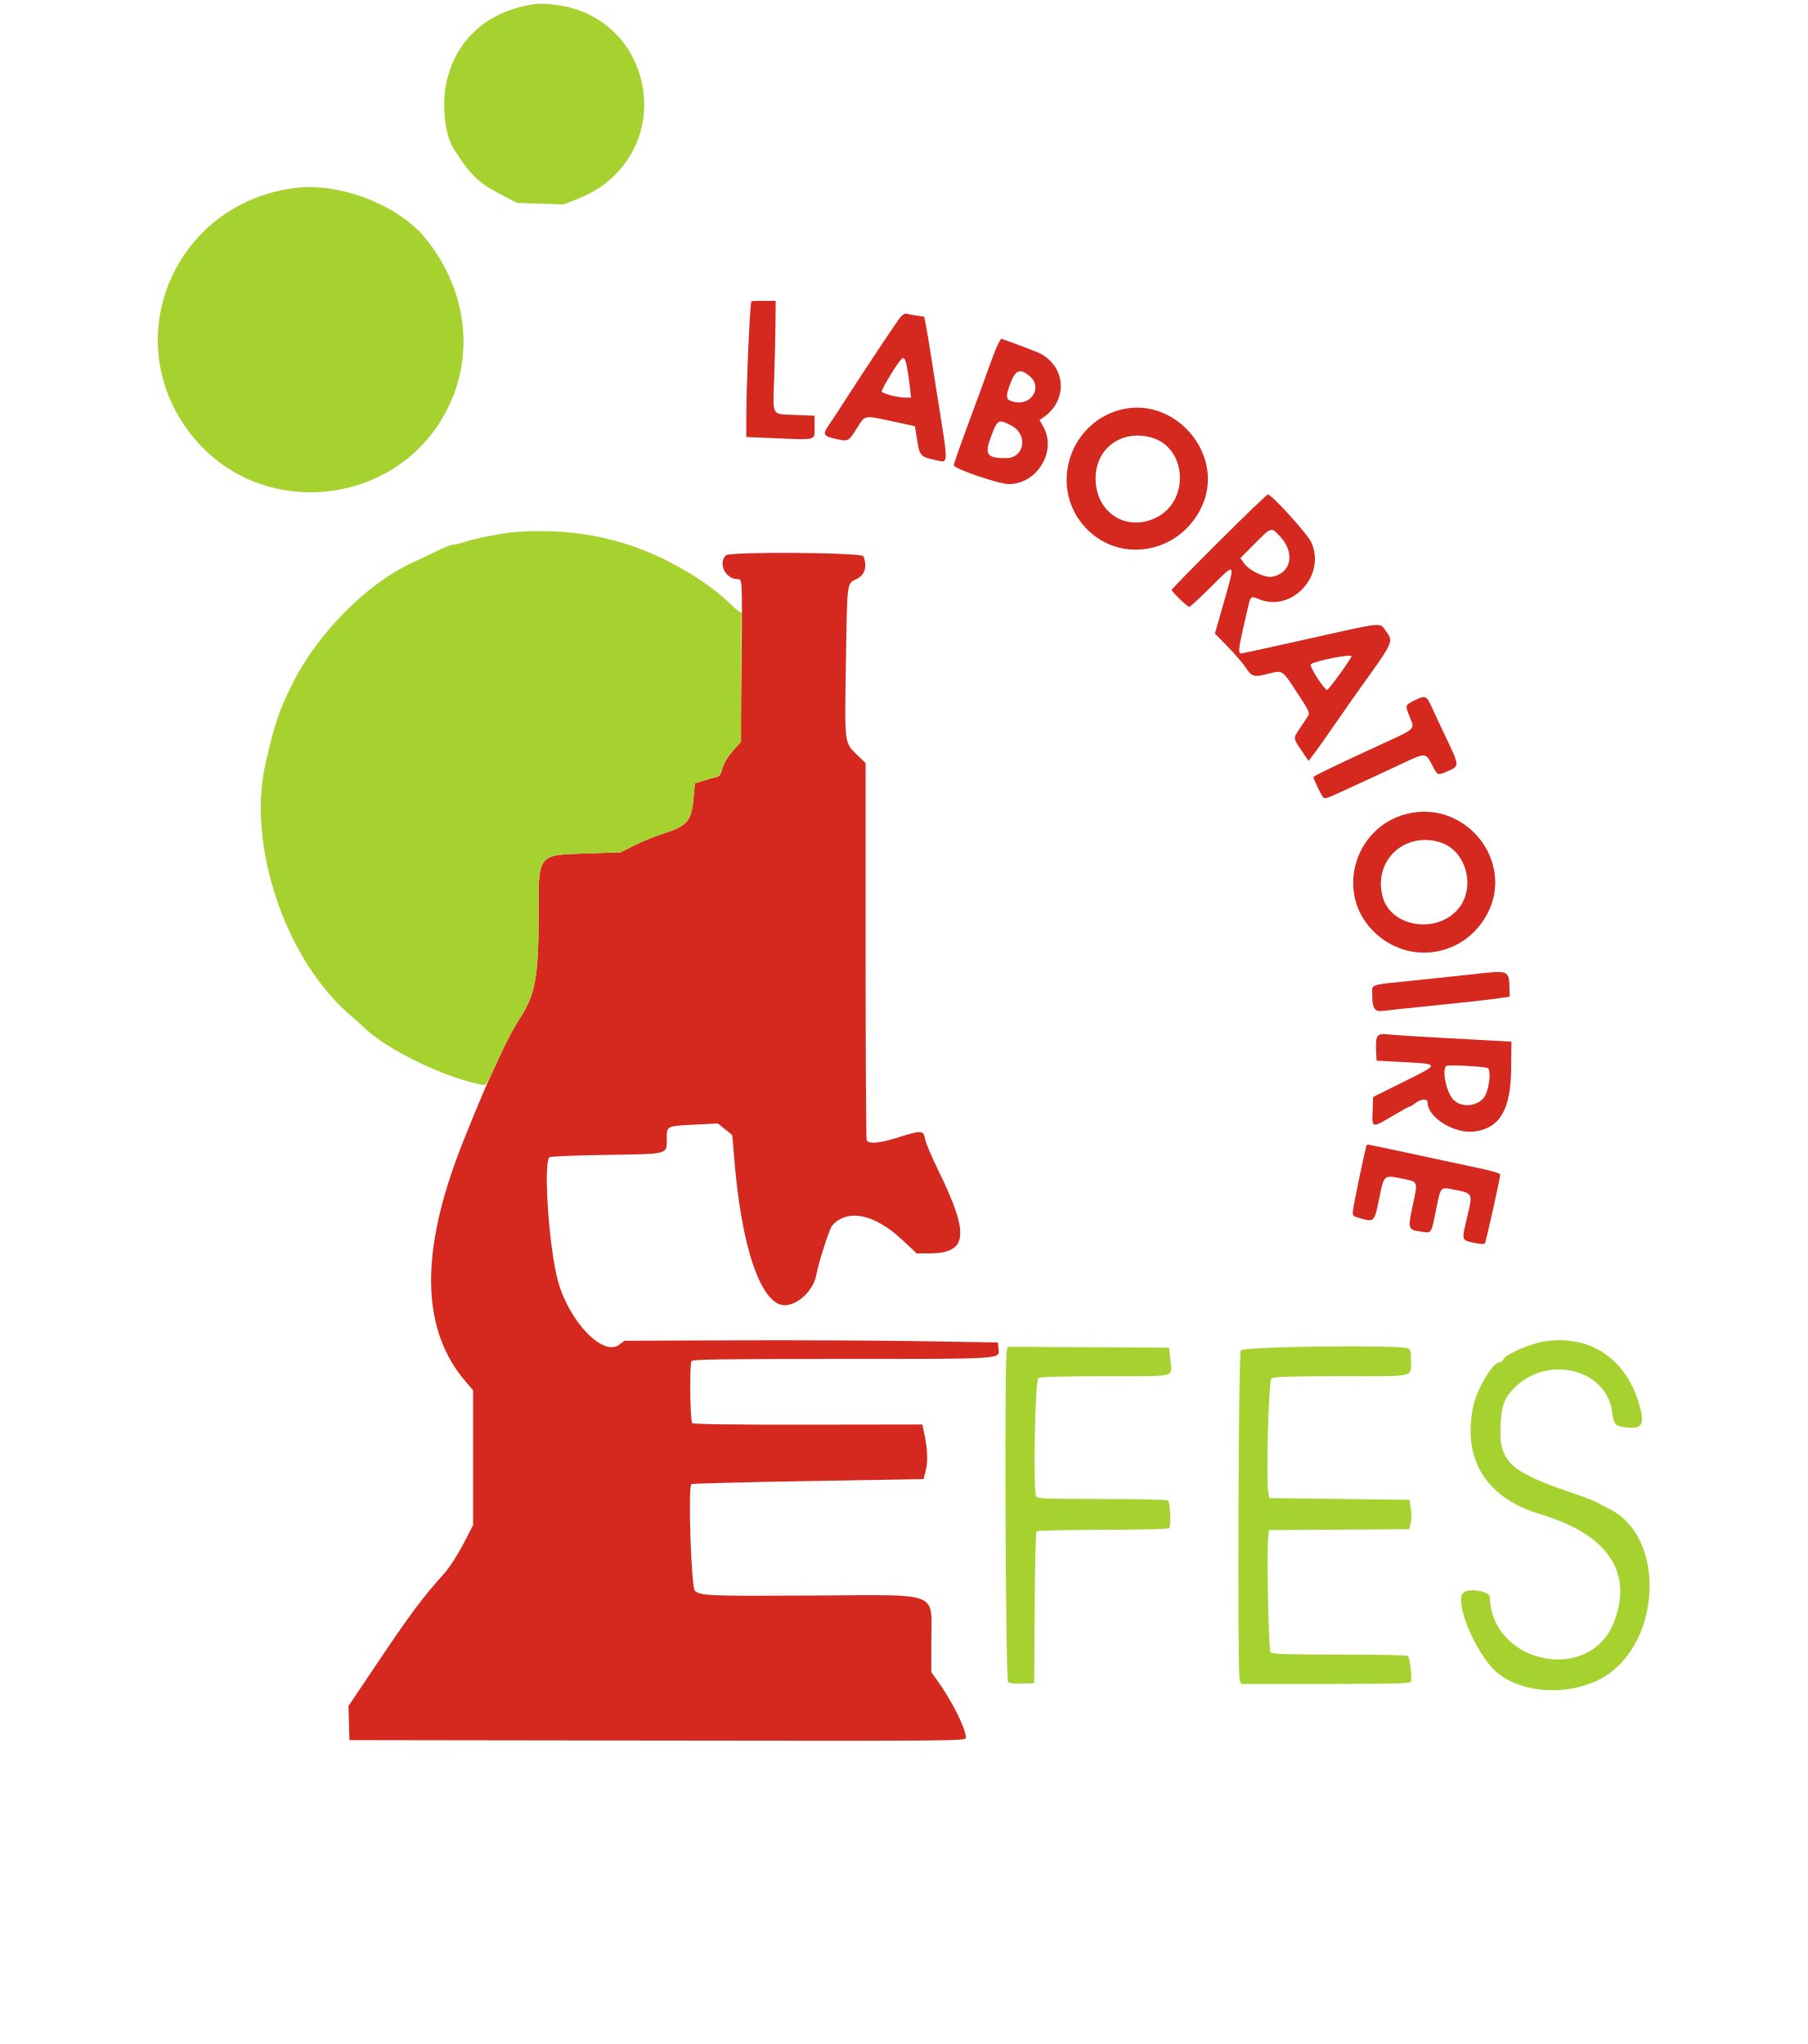
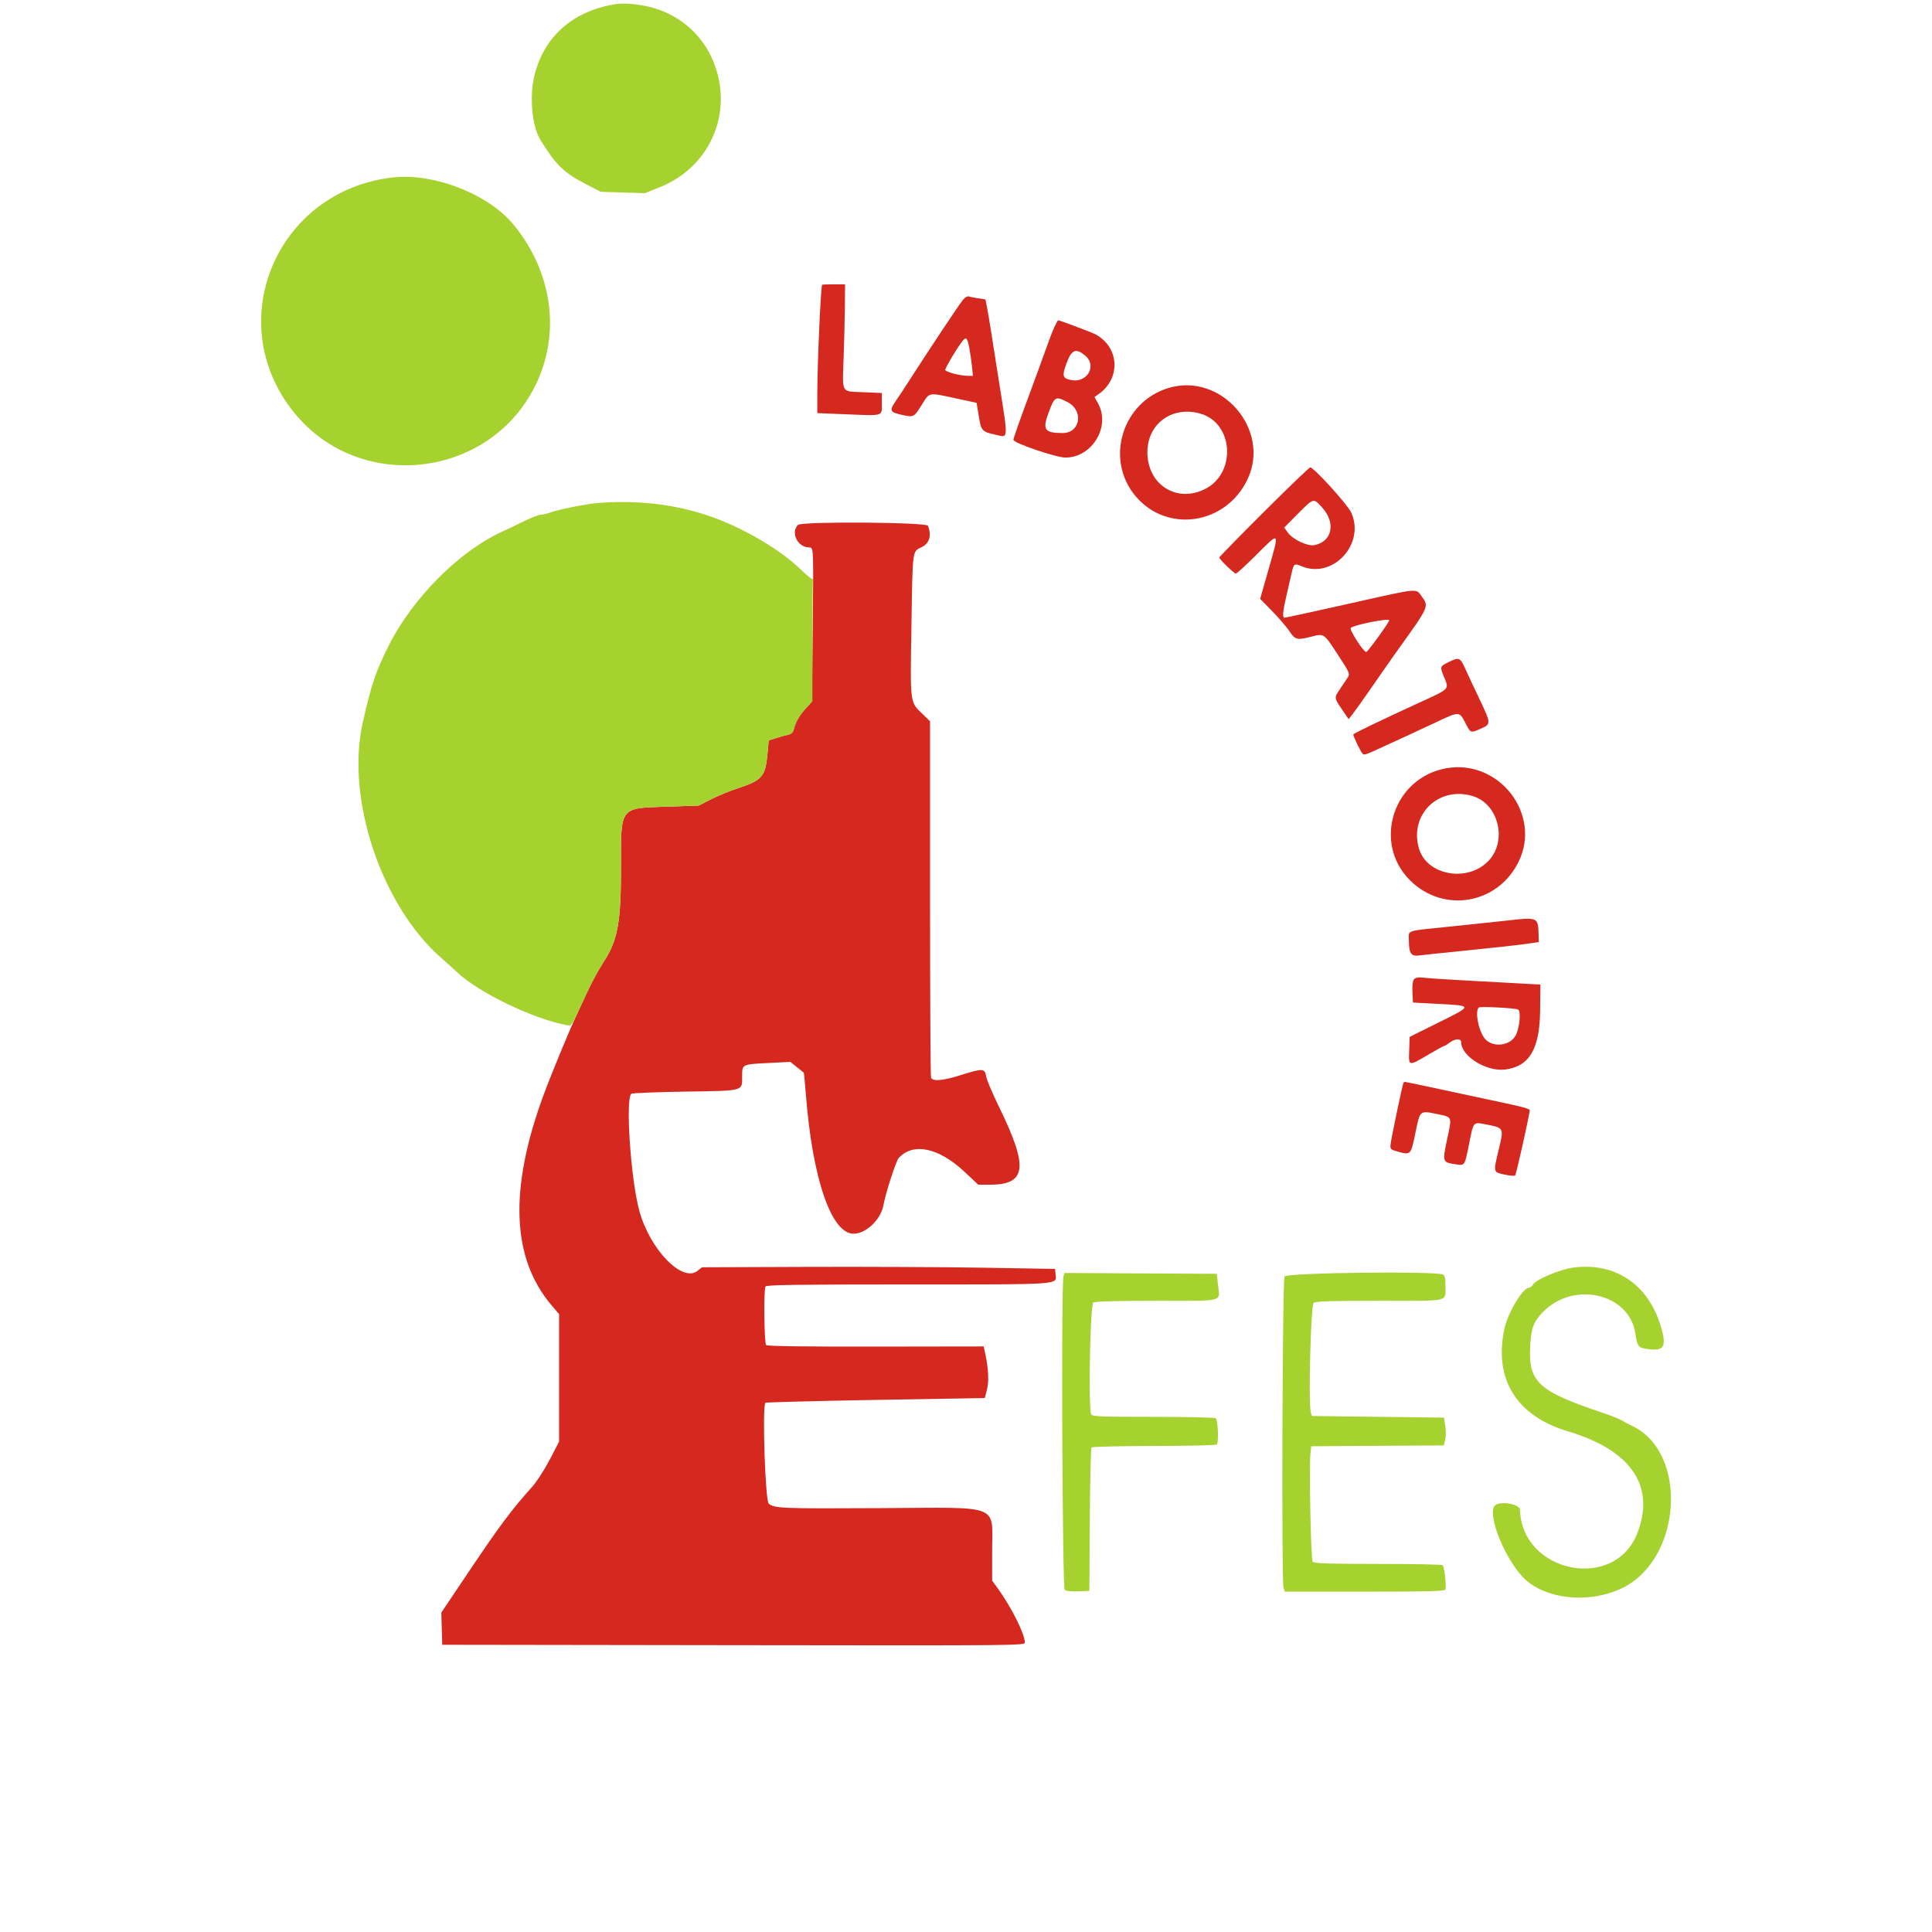
- <svg xmlns="http://www.w3.org/2000/svg" id="svg" version="1.1" width="61" height="69" viewBox="0 0 400 472.906">
+ <svg xmlns="http://www.w3.org/2000/svg" id="svg" version="1.1" width="50" height="50" viewBox="0 0 400 472.906">
  <g id="svgg">
    <path id="path0" d="M164.769 69.700 C 164.407 70.883,163.602 89.468,163.601 96.657 L 163.600 101.114 170.500 101.400 C 179.991 101.793,179.400 101.965,179.400 98.800 L 179.400 96.200 174.839 96.000 C 169.306 95.757,169.726 96.519,170.055 87.321 C 170.194 83.404,170.329 77.815,170.355 74.900 L 170.400 69.600 167.600 69.600 C 166.060 69.600,164.786 69.645,164.769 69.700 M199.336 73.288 C 198.603 74.098,191.065 85.423,185.817 93.600 C 184.758 95.250,183.359 97.372,182.709 98.316 C 181.193 100.517,181.383 100.898,184.320 101.550 C 187.222 102.193,187.209 102.200,189.250 98.968 C 191.146 95.966,190.709 96.042,197.600 97.526 L 202.600 98.603 203.117 101.802 C 203.710 105.466,203.922 105.704,207.212 106.403 C 210.497 107.100,210.448 108.366,207.785 91.600 C 207.243 88.190,206.522 83.600,206.183 81.400 C 205.843 79.200,205.385 76.474,205.163 75.342 L 204.761 73.285 202.929 73.010 C 201.922 72.859,200.887 72.655,200.630 72.556 C 200.372 72.457,199.790 72.787,199.336 73.288 M221.613 80.100 C 221.185 81.035,220.269 83.420,219.576 85.400 C 218.883 87.380,216.805 93.065,214.958 98.033 C 213.111 103.001,211.600 107.330,211.600 107.653 C 211.600 108.435,222.048 112.000,224.342 112.000 C 230.899 112.000,235.478 104.362,232.305 98.717 L 231.444 97.185 232.422 96.502 C 238.011 92.600,237.554 84.879,231.550 81.774 C 230.548 81.256,222.928 78.400,222.547 78.400 C 222.460 78.400,222.040 79.165,221.613 80.100 M200.760 84.900 C 200.989 86.055,201.295 88.125,201.440 89.500 L 201.703 92.000 200.352 91.992 C 198.578 91.982,195.089 91.068,194.923 90.570 C 194.803 90.210,197.997 84.850,199.184 83.419 C 200.024 82.408,200.321 82.687,200.760 84.900 M229.169 87.036 C 232.171 89.561,229.609 93.880,225.628 93.006 C 223.602 92.561,223.468 92.001,224.637 88.848 C 225.859 85.552,226.908 85.133,229.169 87.036 M249.600 94.959 C 238.262 98.348,233.937 112.394,241.459 121.393 C 249.173 130.622,263.631 128.469,268.919 117.303 C 274.670 105.164,262.509 91.099,249.600 94.959 M224.846 98.424 C 228.875 100.479,228.009 106.000,223.659 106.000 C 219.216 106.000,218.647 105.164,220.228 100.964 C 221.713 97.019,221.896 96.918,224.846 98.424 M257.290 101.218 C 265.626 103.533,266.256 116.109,258.224 119.850 C 251.305 123.071,244.400 118.494,244.400 110.687 C 244.400 103.733,250.420 99.310,257.290 101.218 M272.931 125.291 C 266.919 131.280,262.000 136.312,262.000 136.472 C 262.000 136.898,265.624 140.400,266.065 140.400 C 266.272 140.400,268.435 138.420,270.871 136.000 C 276.950 129.963,276.792 129.783,273.996 139.593 L 272.003 146.586 274.947 149.593 C 276.567 151.247,278.464 153.455,279.165 154.500 C 280.601 156.642,281.030 156.747,284.595 155.818 C 287.561 155.045,287.656 155.105,290.562 159.552 C 294.127 165.007,294.074 164.880,293.277 166.076 C 292.905 166.635,292.105 167.833,291.500 168.738 C 290.100 170.834,290.095 170.795,292.028 173.641 L 293.655 176.038 294.470 175.002 C 295.395 173.826,297.588 170.729,301.411 165.200 C 302.856 163.110,304.943 160.140,306.048 158.600 C 313.327 148.459,313.330 148.452,311.597 146.060 C 310.067 143.948,311.391 143.820,293.600 147.800 C 285.241 149.670,278.222 151.200,278.001 151.200 C 277.408 151.200,277.513 149.801,278.392 146.000 C 278.824 144.130,279.394 141.647,279.657 140.481 C 280.237 137.922,280.336 137.847,282.145 138.603 C 289.831 141.814,297.842 133.084,294.260 125.400 C 293.347 123.444,285.125 114.400,284.259 114.400 C 284.040 114.400,278.943 119.301,272.931 125.291 M287.119 124.158 C 290.591 127.925,289.680 132.563,285.296 133.432 C 283.609 133.767,279.972 132.046,278.756 130.338 L 277.892 129.125 281.237 125.763 C 285.135 121.844,285.016 121.877,287.119 124.158 M158.880 128.480 C 156.998 130.362,158.802 134.000,161.617 134.000 C 162.695 134.000,162.690 133.891,162.485 153.368 L 162.292 171.735 160.799 173.368 C 159.204 175.113,158.272 176.732,157.850 178.494 C 157.666 179.260,157.260 179.660,156.494 179.829 C 155.892 179.962,154.569 180.331,153.554 180.650 L 151.708 181.229 151.428 184.314 C 150.903 190.113,150.149 190.995,144.000 192.999 C 142.130 193.609,139.239 194.802,137.577 195.650 L 134.553 197.193 126.255 197.461 C 115.333 197.813,115.509 197.581,115.543 211.545 C 115.577 225.846,114.812 230.094,111.209 235.592 C 110.126 237.247,108.408 240.400,107.393 242.600 C 106.378 244.800,105.123 247.500,104.605 248.600 C 102.938 252.137,98.482 262.942,96.669 267.842 C 88.100 291.006,88.734 307.999,98.600 319.556 L 100.400 321.665 100.400 337.270 L 100.400 352.874 98.100 357.301 C 96.821 359.762,94.907 362.719,93.787 363.963 C 88.770 369.537,85.835 373.473,78.056 385.061 L 71.570 394.721 71.685 398.661 L 71.800 402.600 143.100 402.701 C 213.098 402.800,214.400 402.788,214.400 402.037 C 214.400 399.971,211.111 393.408,207.740 388.746 L 206.400 386.893 206.399 379.746 C 206.396 367.983,208.985 368.991,179.200 369.151 C 154.736 369.282,153.205 369.222,151.718 368.073 C 150.862 367.412,150.088 344.178,150.896 343.371 C 151.028 343.239,163.165 342.921,177.868 342.665 L 204.600 342.200 205.117 340.200 C 205.647 338.152,205.516 335.150,204.736 331.488 L 204.328 329.575 177.910 329.614 C 160.439 329.639,151.354 329.514,151.084 329.244 C 150.595 328.755,150.448 315.635,150.924 314.900 C 151.178 314.506,158.584 314.400,185.735 314.400 C 224.055 314.400,222.182 314.531,221.922 311.862 L 221.800 310.600 204.200 310.302 C 194.520 310.139,175.075 310.049,160.990 310.102 L 135.380 310.200 134.250 311.089 C 130.538 314.010,122.634 305.838,120.042 296.400 C 117.934 288.721,116.578 268.708,118.100 267.724 C 118.375 267.546,124.330 267.310,131.333 267.200 C 145.863 266.972,145.195 267.154,145.206 263.424 C 145.215 260.498,145.158 260.528,151.400 260.209 L 157.000 259.923 158.600 261.196 C 159.480 261.897,160.245 262.513,160.299 262.567 C 160.354 262.621,160.579 264.990,160.800 267.833 C 162.408 288.541,167.047 302.047,172.531 301.986 C 175.561 301.952,179.167 298.483,179.787 295.004 C 180.309 292.083,182.852 284.210,183.509 283.481 C 187.026 279.584,193.306 280.885,199.633 286.823 L 203.000 289.983 205.713 289.992 C 214.829 290.020,215.359 285.829,208.114 271.000 C 206.502 267.700,205.074 264.325,204.940 263.500 C 204.612 261.468,204.124 261.448,198.495 263.228 C 194.307 264.553,191.817 264.743,191.443 263.767 C 191.309 263.419,191.200 243.655,191.200 219.847 L 191.200 176.559 189.370 174.780 C 186.232 171.729,186.336 172.548,186.644 153.278 C 186.951 134.007,186.805 135.115,189.207 133.904 C 191.060 132.970,191.603 131.069,190.694 128.700 C 190.353 127.811,159.760 127.600,158.880 128.480 M303.600 151.816 C 303.600 152.331,298.334 159.600,297.961 159.600 C 297.289 159.600,293.763 154.104,294.172 153.695 C 294.895 152.971,303.600 151.236,303.600 151.816 M318.212 162.024 C 315.958 163.148,315.958 163.149,317.046 165.800 C 318.268 168.779,318.519 168.525,310.945 171.998 C 301.504 176.328,294.800 179.555,294.800 179.771 C 294.800 180.320,296.765 184.331,297.151 184.570 C 297.603 184.849,297.917 184.729,303.400 182.187 C 305.160 181.371,307.502 180.296,308.605 179.799 C 309.708 179.301,312.575 177.965,314.976 176.830 C 320.765 174.092,320.735 174.092,322.200 176.899 C 323.574 179.530,323.420 179.472,326.026 178.351 C 328.556 177.262,328.548 177.107,325.636 171.011 C 324.336 168.289,322.782 164.968,322.182 163.631 C 320.972 160.936,320.653 160.807,318.212 162.024 M317.637 188.039 C 304.640 190.278,299.419 206.242,308.668 215.461 C 316.856 223.620,330.124 221.371,335.252 210.955 C 340.959 199.363,330.546 185.815,317.637 188.039 M324.031 194.857 C 330.374 196.757,332.575 205.837,327.880 210.735 C 322.783 216.052,312.851 214.309,310.892 207.754 C 308.405 199.432,315.630 192.340,324.031 194.857 M331.800 225.399 C 329.380 225.672,323.530 226.289,318.800 226.770 C 307.397 227.929,308.400 227.619,308.400 229.982 C 308.400 233.356,308.911 234.148,310.910 233.875 C 311.840 233.749,317.291 233.175,323.024 232.601 C 328.757 232.027,334.967 231.342,336.824 231.079 L 340.200 230.600 340.163 229.200 C 340.036 224.361,340.230 224.449,331.800 225.399 M309.666 239.720 C 309.343 240.110,309.203 241.245,309.280 242.865 L 309.400 245.400 315.000 245.696 C 324.293 246.188,324.289 246.008,315.117 250.563 L 308.600 253.800 308.483 257.132 C 308.345 261.095,308.202 261.071,313.512 257.948 C 315.334 256.877,316.954 255.996,317.112 255.991 C 317.271 255.986,317.850 255.630,318.400 255.200 C 319.646 254.226,321.200 254.147,321.200 255.058 C 321.200 258.549,327.409 262.396,332.052 261.783 C 337.916 261.008,340.430 256.728,340.531 247.350 L 340.600 241.000 335.800 240.734 C 333.160 240.588,327.220 240.264,322.600 240.015 C 317.980 239.766,313.294 239.461,312.186 239.336 C 310.662 239.165,310.049 239.259,309.666 239.720 M335.116 247.100 C 335.879 247.393,335.567 251.305,334.623 253.295 C 333.393 255.887,329.277 256.538,327.207 254.468 C 325.589 252.850,324.465 247.687,325.500 246.626 C 325.814 246.303,334.106 246.712,335.116 247.100 M307.069 265.100 C 306.821 265.517,304.061 278.730,303.917 280.187 C 303.807 281.306,303.919 281.407,305.877 281.939 C 308.841 282.744,308.913 282.665,309.974 277.446 C 311.129 271.755,311.056 271.825,315.044 272.637 C 319.144 273.471,318.985 273.113,317.781 278.815 C 316.585 284.479,316.591 284.498,319.874 284.990 C 322.139 285.330,322.049 285.470,323.165 279.881 C 324.248 274.459,324.102 274.626,327.250 275.227 C 331.693 276.076,331.682 276.055,330.413 281.329 C 329.046 287.010,329.017 286.878,331.765 287.497 C 333.065 287.791,334.263 287.889,334.426 287.715 C 334.690 287.434,338.000 272.601,338.000 271.698 C 338.000 271.497,336.245 270.953,334.100 270.490 C 316.635 266.716,307.625 264.802,307.324 264.800 C 307.282 264.800,307.167 264.935,307.069 265.100 " stroke="none" fill="#d5281f" fill-rule="evenodd" />
    <path id="path1" d="M111.400 1.589 C 102.289 3.887,96.101 10.222,94.210 19.187 C 93.142 24.247,93.873 31.096,95.815 34.231 C 99.663 40.444,101.513 42.246,106.896 45.031 L 110.600 46.947 116.000 47.117 L 121.400 47.288 125.078 45.811 C 137.987 40.627,143.572 26.331,137.590 13.783 C 134.359 7.005,127.887 2.329,120.200 1.220 C 116.449 0.679,114.724 0.751,111.400 1.589 M59.400 43.467 C 31.088 46.927,17.759 78.927,35.471 100.914 C 51.756 121.130,84.250 117.048,95.034 93.432 C 100.733 80.952,98.585 66.459,89.354 55.108 C 83.141 47.470,69.625 42.217,59.400 43.467 M110.200 123.088 C 107.451 123.285,100.575 124.626,98.450 125.380 C 97.487 125.721,96.324 126.000,95.865 126.000 C 95.406 126.000,93.583 126.709,91.815 127.576 C 90.047 128.443,87.610 129.607,86.400 130.162 C 75.826 135.012,64.416 146.522,58.605 158.200 C 55.460 164.521,54.515 167.327,52.372 176.715 C 48.103 195.420,56.873 221.708,71.682 234.600 C 72.946 235.700,74.659 237.241,75.490 238.025 C 80.766 243.003,93.941 249.358,102.200 250.910 C 103.545 251.162,103.093 251.877,107.205 243.000 C 108.326 240.580,110.129 237.247,111.211 235.592 C 114.812 230.090,115.577 225.842,115.543 211.545 C 115.509 197.581,115.333 197.813,126.255 197.461 L 134.553 197.193 137.577 195.650 C 139.239 194.802,142.130 193.609,144.000 192.999 C 150.149 190.995,150.903 190.113,151.428 184.314 L 151.708 181.229 153.554 180.650 C 154.569 180.331,155.892 179.962,156.494 179.829 C 157.260 179.660,157.666 179.260,157.850 178.494 C 158.276 176.717,159.207 175.109,160.854 173.309 L 162.400 171.618 162.400 157.042 C 162.400 149.025,162.460 142.226,162.534 141.933 C 162.608 141.640,162.587 141.554,162.487 141.742 C 162.387 141.930,161.112 140.915,159.653 139.487 C 156.142 136.049,150.540 132.310,144.400 129.309 C 134.007 124.227,122.779 122.185,110.200 123.088 M348.600 310.279 C 345.346 310.712,339.429 313.225,338.771 314.454 C 338.551 314.864,338.120 315.200,337.813 315.200 C 336.291 315.200,332.603 321.382,331.774 325.323 C 329.177 337.667,334.751 346.604,347.400 350.376 C 362.927 355.007,368.880 363.883,364.239 375.486 C 358.581 389.632,336.001 384.934,335.607 369.529 C 335.574 368.234,331.197 367.381,329.642 368.366 C 327.390 369.792,331.044 379.920,335.839 385.540 C 340.784 391.337,352.066 392.818,360.520 388.779 C 375.316 381.712,376.903 355.432,362.925 348.955 C 362.086 348.566,360.971 347.976,360.446 347.643 C 359.922 347.310,357.762 346.459,355.646 345.751 C 340.163 340.570,337.658 338.279,338.089 329.702 C 338.323 325.060,338.925 323.453,341.337 321.041 C 348.921 313.458,362.384 316.665,363.840 326.400 C 364.308 329.532,364.556 329.873,366.591 330.178 C 370.951 330.832,371.619 329.697,369.991 324.400 C 366.873 314.259,358.792 308.924,348.600 310.279 M223.853 312.496 C 223.279 314.640,223.579 388.685,224.164 389.170 C 224.509 389.456,225.791 389.592,227.464 389.519 L 230.200 389.400 230.304 372.016 C 230.362 362.454,230.560 354.480,230.744 354.296 C 230.929 354.111,237.858 353.951,246.141 353.940 C 254.425 353.929,261.300 353.762,261.420 353.568 C 261.897 352.795,261.656 347.482,261.128 347.147 C 260.838 346.963,253.914 346.809,245.743 346.806 C 232.568 346.801,230.858 346.728,230.643 346.167 C 229.912 344.262,230.398 319.229,231.174 318.814 C 231.667 318.550,237.310 318.400,246.747 318.400 C 263.662 318.400,262.130 318.810,261.671 314.400 L 261.400 311.800 242.748 311.696 L 224.095 311.592 223.853 312.496 M277.977 312.443 C 277.441 313.445,277.200 387.238,277.729 388.700 L 278.054 389.600 297.594 389.600 C 312.858 389.600,317.175 389.491,317.322 389.100 C 317.649 388.236,317.099 383.414,316.639 383.106 C 316.398 382.944,309.247 382.809,300.749 382.806 C 288.517 382.801,285.208 382.691,284.864 382.277 C 284.418 381.740,283.955 359.092,284.320 355.704 L 284.503 354.009 300.726 353.904 L 316.949 353.800 317.298 352.454 C 317.490 351.714,317.499 350.184,317.320 349.054 L 316.993 347.000 300.814 346.800 L 284.636 346.600 284.388 345.600 C 283.782 343.147,284.409 319.420,285.094 318.900 C 285.595 318.520,289.478 318.400,301.289 318.400 C 318.895 318.400,317.284 318.766,317.357 314.750 C 317.388 313.037,317.232 312.267,316.800 311.993 C 315.372 311.087,278.474 311.515,277.977 312.443 " stroke="none" fill="#a6d230" fill-rule="evenodd" />
  </g>
</svg>
